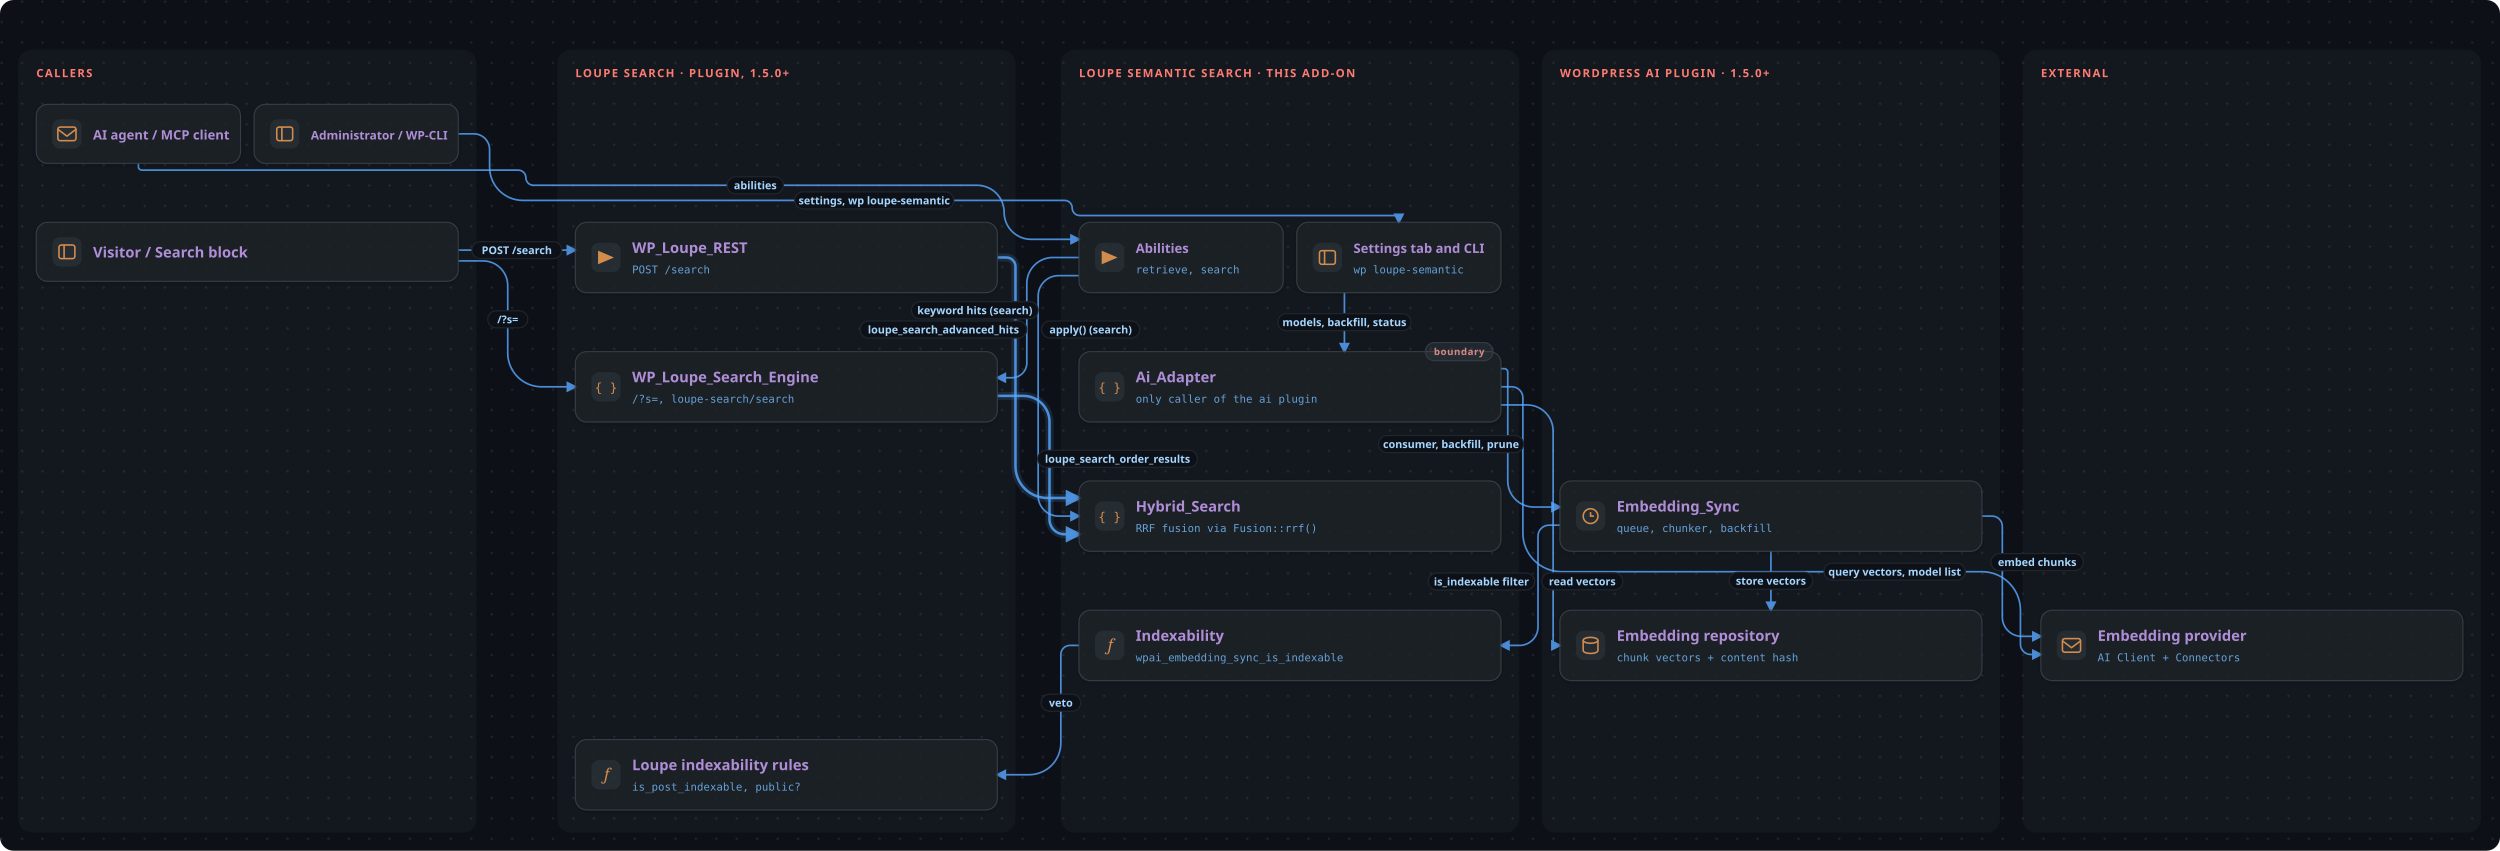
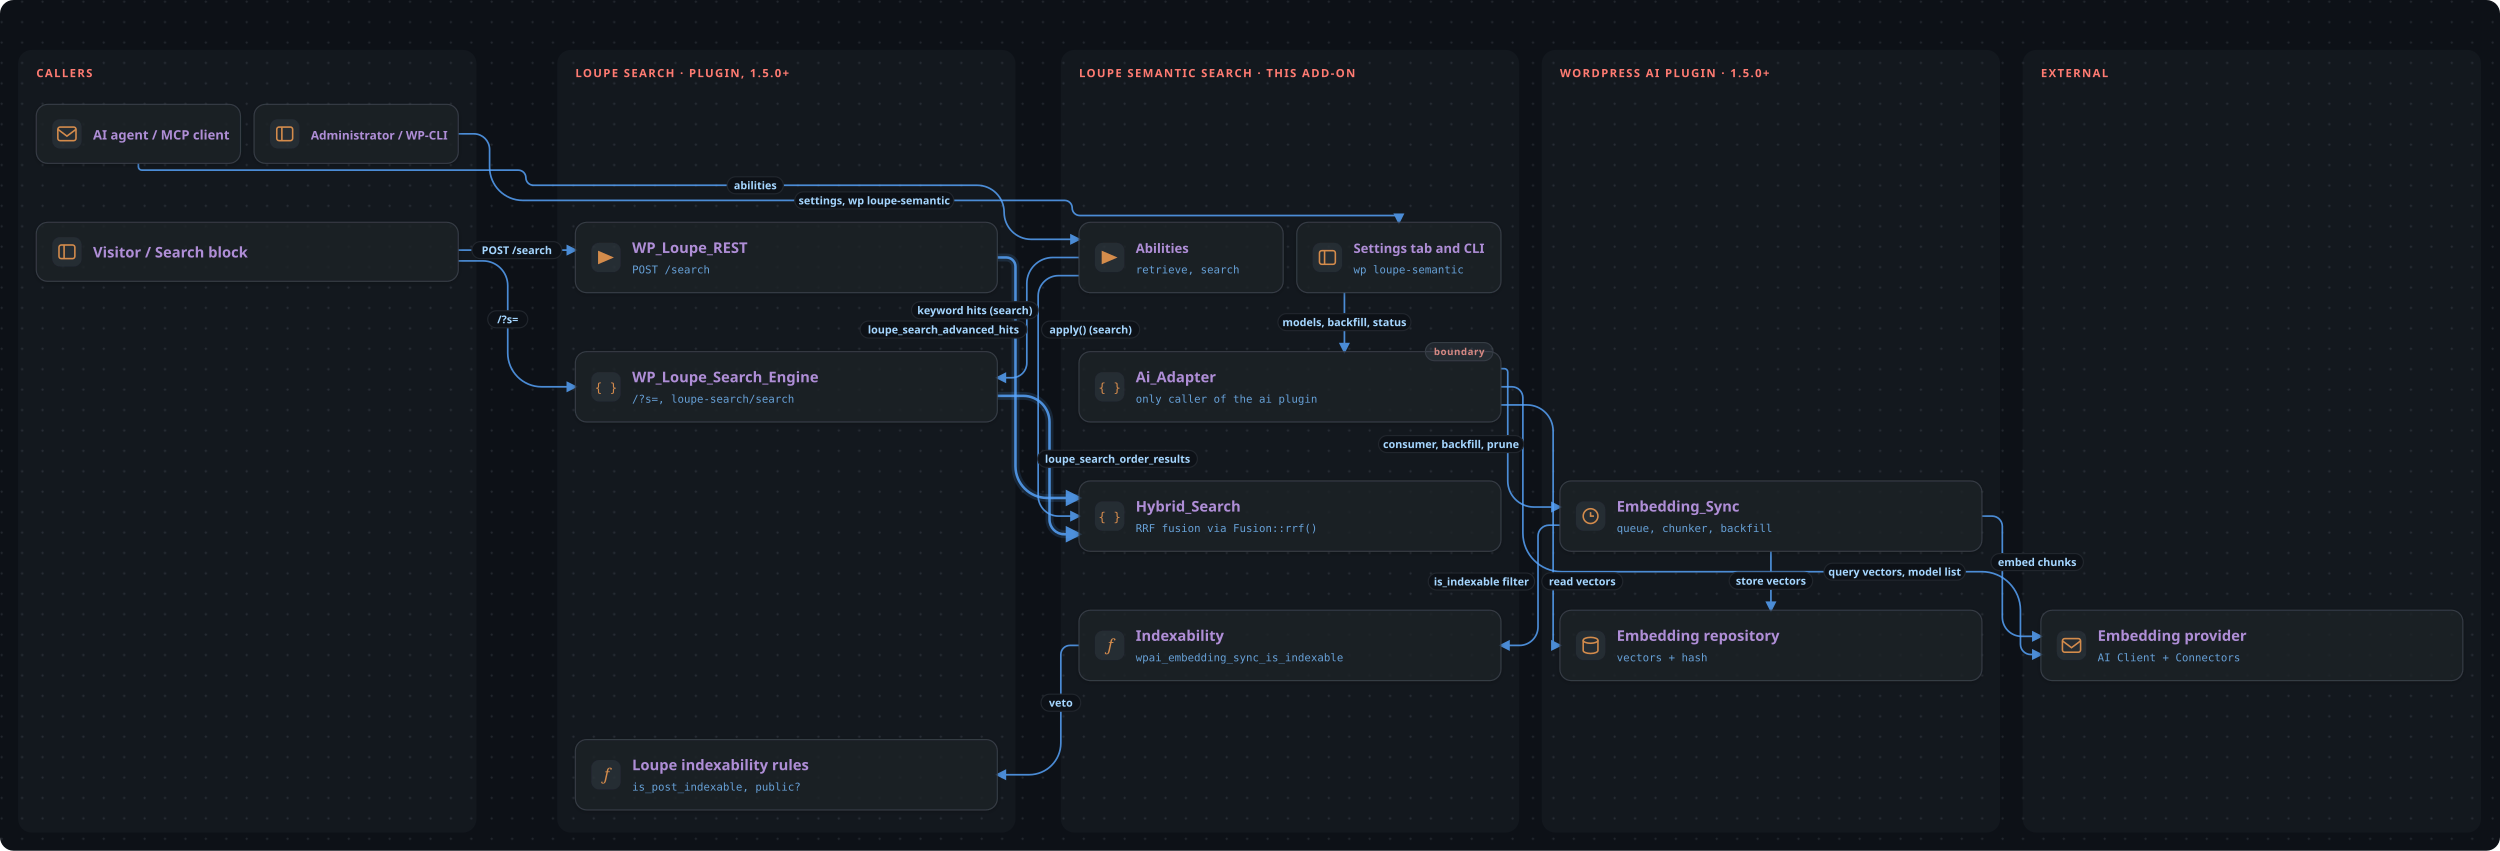
<svg xmlns="http://www.w3.org/2000/svg" viewBox="0 0 2204 750" width="2204" height="750" role="img" aria-label="System context (current)" font-family="-apple-system, BlinkMacSystemFont, &quot;Segoe UI&quot;, &quot;Noto Sans&quot;, Helvetica, Arial, sans-serif">
  <defs>
    <pattern id="dots" width="18" height="18" patternUnits="userSpaceOnUse">
      <circle cx="1.5" cy="1.5" r="1" fill="rgba(110,118,129,.22)" />
    </pattern>
    <marker id="mk-added" viewBox="0 0 10 10" refX="8" refY="5" markerWidth="6.5" markerHeight="6.5" orient="auto-start-reverse">
      <path d="M0,0 L10,5 L0,10 z" fill="#3fb950" />
    </marker>
    <marker id="mko-added" viewBox="0 0 10 10" refX="10" refY="5" markerWidth="6.5" markerHeight="6.5" orient="auto-start-reverse">
      <path d="M2,1 L10,5 L2,9" fill="none" stroke="#3fb950" stroke-width="1.6" stroke-linecap="round" stroke-linejoin="round" />
    </marker>
    <marker id="mk-modified" viewBox="0 0 10 10" refX="8" refY="5" markerWidth="6.5" markerHeight="6.5" orient="auto-start-reverse">
      <path d="M0,0 L10,5 L0,10 z" fill="#d29922" />
    </marker>
    <marker id="mko-modified" viewBox="0 0 10 10" refX="10" refY="5" markerWidth="6.5" markerHeight="6.5" orient="auto-start-reverse">
      <path d="M2,1 L10,5 L2,9" fill="none" stroke="#d29922" stroke-width="1.6" stroke-linecap="round" stroke-linejoin="round" />
    </marker>
    <marker id="mk-removed" viewBox="0 0 10 10" refX="8" refY="5" markerWidth="6.5" markerHeight="6.5" orient="auto-start-reverse">
      <path d="M0,0 L10,5 L0,10 z" fill="#f85149" />
    </marker>
    <marker id="mko-removed" viewBox="0 0 10 10" refX="10" refY="5" markerWidth="6.5" markerHeight="6.5" orient="auto-start-reverse">
      <path d="M2,1 L10,5 L2,9" fill="none" stroke="#f85149" stroke-width="1.6" stroke-linecap="round" stroke-linejoin="round" />
    </marker>
    <marker id="mk-neutral" viewBox="0 0 10 10" refX="8" refY="5" markerWidth="6.5" markerHeight="6.5" orient="auto-start-reverse">
      <path d="M0,0 L10,5 L0,10 z" fill="#58a6ff" />
    </marker>
    <marker id="mko-neutral" viewBox="0 0 10 10" refX="10" refY="5" markerWidth="6.5" markerHeight="6.5" orient="auto-start-reverse">
      <path d="M2,1 L10,5 L2,9" fill="none" stroke="#58a6ff" stroke-width="1.6" stroke-linecap="round" stroke-linejoin="round" />
    </marker>
  </defs>
  <rect x="0" y="0" width="2204" height="750" rx="12" fill="#0d1117" />
  <rect x="0" y="0" width="2204" height="750" rx="12" fill="url(#dots)" />
  <g>
    <rect class="lanebox" x="16" y="44" width="404" height="690" rx="12" fill="rgba(110,118,129,.07)" />
    <text class="lanelabel" x="32" y="68" font-size="10" font-weight="700" letter-spacing=".12em" fill="#ff7b72">CALLERS</text>
    <rect class="lanebox" x="491.24" y="44" width="404" height="690" rx="12" fill="rgba(110,118,129,.07)" />
    <text class="lanelabel" x="507.24" y="68" font-size="10" font-weight="700" letter-spacing=".12em" fill="#ff7b72">LOUPE SEARCH · PLUGIN, 1.5.0+</text>
    <rect class="lanebox" x="935.24" y="44" width="404" height="690" rx="12" fill="rgba(110,118,129,.07)" />
    <text class="lanelabel" x="951.24" y="68" font-size="10" font-weight="700" letter-spacing=".12em" fill="#ff7b72">LOUPE SEMANTIC SEARCH · THIS ADD-ON</text>
    <rect class="lanebox" x="1359.24" y="44" width="404" height="690" rx="12" fill="rgba(110,118,129,.07)" />
    <text class="lanelabel" x="1375.24" y="68" font-size="10" font-weight="700" letter-spacing=".12em" fill="#ff7b72">WORDPRESS AI PLUGIN · 1.5.0+</text>
    <rect class="lanebox" x="1783.24" y="44" width="404" height="690" rx="12" fill="rgba(110,118,129,.07)" />
    <text class="lanelabel" x="1799.24" y="68" font-size="10" font-weight="700" letter-spacing=".12em" fill="#ff7b72">EXTERNAL</text>
  </g>
  <g>
    <path class="edge edge-neutral context" d="M404,230 L425.81,230 C437.86,230 447.62,239.76 447.62,251.81 L447.62,311.19 C447.62,327.65 460.97,341 477.43,341 L507.24,341" marker-end="url(#mk-neutral)" fill="none" stroke="#58a6ff" stroke-width="1.5" opacity="0.82" />
    <path class="edge edge-neutral context" d="M404,220.5 L507.24,220.5" marker-end="url(#mk-neutral)" fill="none" stroke="#58a6ff" stroke-width="1.5" opacity="0.82" />
    <path class="edge edge-neutral context" d="M122,144 L122,147 C122,148.66 123.34,150 125,150 L456.95,150 C460.64,150 463.62,152.98 463.62,156.67 C463.62,160.35 466.6,163.33 470.29,163.33 L861.41,163.33 C874.57,163.33 885.24,174 885.24,187.17 C885.24,200.33 895.91,211 909.07,211 L951.24,211" marker-end="url(#mk-neutral)" fill="none" stroke="#58a6ff" stroke-width="1.5" opacity="0.82" />
    <path class="edge edge-neutral context" d="M404,118 L417.81,118 C425.44,118 431.62,124.18 431.62,131.81 L431.62,147.33 C431.62,163.53 444.75,176.67 460.95,176.67 L938.57,176.67 C942.26,176.67 945.24,179.65 945.24,183.33 C945.24,187.02 948.22,190 951.91,190 L1230.24,190 C1231.9,190 1233.24,191.34 1233.24,193 L1233.24,196" marker-end="url(#mk-neutral)" fill="none" stroke="#58a6ff" stroke-width="1.5" opacity="0.82" />
    <path class="glow" stroke="#58a6ff" d="M879.24,349 L902.24,349 C914.94,349 925.24,359.3 925.24,372 L925.24,458 C925.24,465.18 931.06,471 938.24,471 L951.24,471" fill="none" stroke-width="7" opacity="0.14" />
    <path class="edge edge-neutral hero context" d="M879.24,349 L902.24,349 C914.94,349 925.24,359.3 925.24,372 L925.24,458 C925.24,465.18 931.06,471 938.24,471 L951.24,471" marker-end="url(#mk-neutral)" fill="none" stroke="#58a6ff" stroke-width="2.25" opacity="0.82" />
    <path class="glow" stroke="#58a6ff" d="M879.24,227 L887.24,227 C891.66,227 895.24,230.58 895.24,235 L895.24,411 C895.24,426.46 907.78,439 923.24,439 L951.24,439" fill="none" stroke-width="7" opacity="0.14" />
    <path class="edge edge-neutral hero context" d="M879.24,227 L887.24,227 C891.66,227 895.24,230.58 895.24,235 L895.24,411 C895.24,426.46 907.78,439 923.24,439 L951.24,439" marker-end="url(#mk-neutral)" fill="none" stroke="#58a6ff" stroke-width="2.25" opacity="0.82" />
    <path class="edge edge-neutral context" d="M951.24,227 L928.24,227 C915.54,227 905.24,237.3 905.24,250 L905.24,320 C905.24,327.18 899.42,333 892.24,333 L879.24,333" marker-end="url(#mk-neutral)" fill="none" stroke="#58a6ff" stroke-width="1.5" opacity="0.82" />
    <path class="edge edge-neutral context" d="M951.24,243 L933.24,243 C923.3,243 915.24,251.06 915.24,261 L915.24,437 C915.24,446.94 923.3,455 933.24,455 L951.24,455" marker-end="url(#mk-neutral)" fill="none" stroke="#58a6ff" stroke-width="1.5" opacity="0.82" />
    <path class="edge edge-neutral context" d="M951.24,569 L943.24,569 C938.82,569 935.24,572.58 935.24,577 L935.24,655 C935.24,670.46 922.7,683 907.24,683 L879.24,683" marker-end="url(#mk-neutral)" fill="none" stroke="#58a6ff" stroke-width="1.5" opacity="0.82" />
    <path class="edge edge-neutral context" d="M1185.24,258 L1185.24,310" marker-end="url(#mk-neutral)" fill="none" stroke="#58a6ff" stroke-width="1.5" opacity="0.82" />
    <path class="edge edge-neutral context" d="M1323.24,325 L1326.24,325 C1327.9,325 1329.24,326.34 1329.24,328 L1329.24,424 C1329.24,436.7 1339.54,447 1352.24,447 L1375.24,447" marker-end="url(#mk-neutral)" fill="none" stroke="#58a6ff" stroke-width="1.5" opacity="0.82" />
    <path class="edge edge-neutral context" d="M1323.24,357 L1346.24,357 C1358.94,357 1369.24,367.3 1369.24,380 L1369.24,566 C1369.24,567.66 1370.58,569 1372.24,569 L1375.24,569" marker-end="url(#mk-neutral)" fill="none" stroke="#58a6ff" stroke-width="1.5" opacity="0.82" />
    <path class="edge edge-neutral context" d="M1375.24,463 L1365.57,463 C1360.23,463 1355.91,467.33 1355.91,472.67 L1355.91,552.67 C1355.91,561.69 1348.59,569 1339.57,569 L1323.24,569" marker-end="url(#mk-neutral)" fill="none" stroke="#58a6ff" stroke-width="1.5" opacity="0.82" />
    <path class="edge edge-neutral context" d="M1561.24,486 L1561.24,538" marker-end="url(#mk-neutral)" fill="none" stroke="#58a6ff" stroke-width="1.5" opacity="0.82" />
    <path class="edge edge-neutral context" d="M1747.24,455 L1756.24,455 C1761.21,455 1765.24,459.03 1765.24,464 L1765.24,544 C1765.24,553.39 1772.85,561 1782.24,561 L1799.24,561" marker-end="url(#mk-neutral)" fill="none" stroke="#58a6ff" stroke-width="1.5" opacity="0.82" />
    <path class="edge edge-neutral context" d="M1323.24,341 L1332.91,341 C1338.25,341 1342.57,345.33 1342.57,350.67 L1342.57,470 C1342.57,488.78 1357.8,504 1376.57,504 L1747.24,504 C1766.02,504 1781.24,519.22 1781.24,538 L1781.24,568 C1781.24,572.97 1785.27,577 1790.24,577 L1799.24,577" marker-end="url(#mk-neutral)" fill="none" stroke="#58a6ff" stroke-width="1.5" opacity="0.82" />
  </g>
  <g>
    <g class="cardsh context" filter="drop-shadow(0 1px 2px rgba(0,0,0,.28))" opacity="0.82">
      <rect class="card" x="32" y="92" width="180" height="52" rx="10" fill="#1c2128" stroke-width="1" stroke="#3d444d" />
      <rect class="chip" x="46" y="105" width="26" height="26" rx="7" fill="rgba(110,118,129,.18)" />
      <g>
        <rect class="glyph-stroke" x="51" y="112" width="16" height="12" rx="2" stroke="#ffa657" stroke-width="1.4" fill="none" />
        <path class="glyph-stroke" d="M51,114 l8,6 8,-6" stroke="#ffa657" stroke-width="1.4" fill="none" />
      </g>
      <text class="ntitle" x="82" y="123" font-size="11.5" font-weight="600" fill="#d2a8ff">AI agent / MCP client</text>
    </g>
    <g class="cardsh context" filter="drop-shadow(0 1px 2px rgba(0,0,0,.28))" opacity="0.82">
      <rect class="card" x="224" y="92" width="180" height="52" rx="10" fill="#1c2128" stroke-width="1" stroke="#3d444d" />
      <rect class="chip" x="238" y="105" width="26" height="26" rx="7" fill="rgba(110,118,129,.18)" />
      <g>
        <rect class="glyph-stroke" x="244" y="112" width="14" height="12" rx="2" stroke="#ffa657" stroke-width="1.4" fill="none" />
        <path class="glyph-stroke" d="M248.5,112 v12" stroke="#ffa657" stroke-width="1.4" fill="none" />
      </g>
      <text class="ntitle" x="274" y="123" font-size="10.5" font-weight="600" fill="#d2a8ff">Administrator / WP-CLI</text>
    </g>
    <g class="cardsh context" filter="drop-shadow(0 1px 2px rgba(0,0,0,.28))" opacity="0.82">
      <rect class="card" x="32" y="196" width="372" height="52" rx="10" fill="#1c2128" stroke-width="1" stroke="#3d444d" />
      <rect class="chip" x="46" y="209" width="26" height="26" rx="7" fill="rgba(110,118,129,.18)" />
      <g>
        <rect class="glyph-stroke" x="52" y="216" width="14" height="12" rx="2" stroke="#ffa657" stroke-width="1.4" fill="none" />
        <path class="glyph-stroke" d="M56.5,216 v12" stroke="#ffa657" stroke-width="1.4" fill="none" />
      </g>
      <text class="ntitle" x="82" y="227" font-size="13" font-weight="600" fill="#d2a8ff">Visitor / Search block</text>
    </g>
    <g class="cardsh context" filter="drop-shadow(0 1px 2px rgba(0,0,0,.28))" opacity="0.82">
      <rect class="card" x="507.24" y="196" width="372" height="62" rx="10" fill="#1c2128" stroke-width="1" stroke="#3d444d" />
      <rect class="chip" x="521.24" y="214" width="26" height="26" rx="7" fill="rgba(110,118,129,.18)" />
      <g>
        <path class="glyph" fill="#ffa657" d="M527.24,221 L541.24,227 L527.24,233 Z" />
      </g>
      <text class="ntitle" x="557.24" y="223" font-size="13" font-weight="600" fill="#d2a8ff">WP_Loupe_REST</text>
      <text class="nsub" x="557.24" y="241" font-size="9.5" fill="#79c0ff" font-family="ui-monospace, SFMono-Regular, &quot;SF Mono&quot;, Menlo, Consolas, monospace">POST /search</text>
    </g>
    <g class="cardsh context" filter="drop-shadow(0 1px 2px rgba(0,0,0,.28))" opacity="0.82">
      <rect class="card" x="507.24" y="310" width="372" height="62" rx="10" fill="#1c2128" stroke-width="1" stroke="#3d444d" />
      <rect class="chip" x="521.24" y="328" width="26" height="26" rx="7" fill="rgba(110,118,129,.18)" />
      <g>
        <text class="glyph" x="534.24" y="345.5" text-anchor="middle" fill="#ffa657" font-size="11" font-family="ui-monospace, SFMono-Regular, &quot;SF Mono&quot;, Menlo, Consolas, monospace">{ }</text>
      </g>
      <text class="ntitle" x="557.24" y="337" font-size="13" font-weight="600" fill="#d2a8ff">WP_Loupe_Search_Engine</text>
      <text class="nsub" x="557.24" y="355" font-size="9.5" fill="#79c0ff" font-family="ui-monospace, SFMono-Regular, &quot;SF Mono&quot;, Menlo, Consolas, monospace">/?s=, loupe-search/search</text>
    </g>
    <g class="cardsh context" filter="drop-shadow(0 1px 2px rgba(0,0,0,.28))" opacity="0.82">
      <rect class="card" x="507.24" y="652" width="372" height="62" rx="10" fill="#1c2128" stroke-width="1" stroke="#3d444d" />
      <rect class="chip" x="521.24" y="670" width="26" height="26" rx="7" fill="rgba(110,118,129,.18)" />
      <g>
        <text class="glyph" x="534.24" y="687.5" text-anchor="middle" fill="#ffa657" font-size="14" font-style="italic" font-family="Georgia,serif">ƒ</text>
      </g>
      <text class="ntitle" x="557.24" y="679" font-size="13" font-weight="600" fill="#d2a8ff">Loupe indexability rules</text>
      <text class="nsub" x="557.24" y="697" font-size="9.5" fill="#79c0ff" font-family="ui-monospace, SFMono-Regular, &quot;SF Mono&quot;, Menlo, Consolas, monospace">is_post_indexable, public?</text>
    </g>
    <g class="cardsh context" filter="drop-shadow(0 1px 2px rgba(0,0,0,.28))" opacity="0.82">
      <rect class="card" x="951.24" y="196" width="180" height="62" rx="10" fill="#1c2128" stroke-width="1" stroke="#3d444d" />
      <rect class="chip" x="965.24" y="214" width="26" height="26" rx="7" fill="rgba(110,118,129,.18)" />
      <g>
        <path class="glyph" fill="#ffa657" d="M971.24,221 L985.24,227 L971.24,233 Z" />
      </g>
      <text class="ntitle" x="1001.24" y="223" font-size="11.5" font-weight="600" fill="#d2a8ff">Abilities</text>
      <text class="nsub" x="1001.24" y="241" font-size="9.5" fill="#79c0ff" font-family="ui-monospace, SFMono-Regular, &quot;SF Mono&quot;, Menlo, Consolas, monospace">retrieve, search</text>
    </g>
    <g class="cardsh context" filter="drop-shadow(0 1px 2px rgba(0,0,0,.28))" opacity="0.82">
      <rect class="card" x="1143.24" y="196" width="180" height="62" rx="10" fill="#1c2128" stroke-width="1" stroke="#3d444d" />
      <rect class="chip" x="1157.24" y="214" width="26" height="26" rx="7" fill="rgba(110,118,129,.18)" />
      <g>
        <rect class="glyph-stroke" x="1163.24" y="221" width="14" height="12" rx="2" stroke="#ffa657" stroke-width="1.4" fill="none" />
        <path class="glyph-stroke" d="M1167.74,221 v12" stroke="#ffa657" stroke-width="1.4" fill="none" />
      </g>
      <text class="ntitle" x="1193.24" y="223" font-size="11.5" font-weight="600" fill="#d2a8ff">Settings tab and CLI</text>
      <text class="nsub" x="1193.24" y="241" font-size="9.5" fill="#79c0ff" font-family="ui-monospace, SFMono-Regular, &quot;SF Mono&quot;, Menlo, Consolas, monospace">wp loupe-semantic</text>
    </g>
    <g class="cardsh context" filter="drop-shadow(0 1px 2px rgba(0,0,0,.28))" opacity="0.82">
      <rect class="card" x="951.24" y="310" width="372" height="62" rx="10" fill="#1c2128" stroke-width="1" stroke="#3d444d" />
      <rect class="chip" x="965.24" y="328" width="26" height="26" rx="7" fill="rgba(110,118,129,.18)" />
      <g>
        <text class="glyph" x="978.24" y="345.5" text-anchor="middle" fill="#ffa657" font-size="11" font-family="ui-monospace, SFMono-Regular, &quot;SF Mono&quot;, Menlo, Consolas, monospace">{ }</text>
      </g>
      <text class="ntitle" x="1001.24" y="337" font-size="13" font-weight="600" fill="#d2a8ff">Ai_Adapter</text>
      <text class="nsub" x="1001.24" y="355" font-size="9.5" fill="#79c0ff" font-family="ui-monospace, SFMono-Regular, &quot;SF Mono&quot;, Menlo, Consolas, monospace">only caller of the ai plugin</text>
      <g class="bdg bdg-neutral">
        <rect x="1256.6" y="302" width="59.64" height="16" rx="8" fill="rgba(110,118,129,.18)" stroke="#3d444d" stroke-width="1" />
        <text x="1286.42" y="313" text-anchor="middle" font-size="8.5" font-weight="700" letter-spacing=".06em" fill="#ffa198">boundary</text>
      </g>
    </g>
    <g class="cardsh context" filter="drop-shadow(0 1px 2px rgba(0,0,0,.28))" opacity="0.82">
      <rect class="card" x="951.24" y="424" width="372" height="62" rx="10" fill="#1c2128" stroke-width="1" stroke="#3d444d" />
      <rect class="chip" x="965.24" y="442" width="26" height="26" rx="7" fill="rgba(110,118,129,.18)" />
      <g>
        <text class="glyph" x="978.24" y="459.5" text-anchor="middle" fill="#ffa657" font-size="11" font-family="ui-monospace, SFMono-Regular, &quot;SF Mono&quot;, Menlo, Consolas, monospace">{ }</text>
      </g>
      <text class="ntitle" x="1001.24" y="451" font-size="13" font-weight="600" fill="#d2a8ff">Hybrid_Search</text>
      <text class="nsub" x="1001.24" y="469" font-size="9.5" fill="#79c0ff" font-family="ui-monospace, SFMono-Regular, &quot;SF Mono&quot;, Menlo, Consolas, monospace">RRF fusion via Fusion::rrf()</text>
    </g>
    <g class="cardsh context" filter="drop-shadow(0 1px 2px rgba(0,0,0,.28))" opacity="0.82">
      <rect class="card" x="951.24" y="538" width="372" height="62" rx="10" fill="#1c2128" stroke-width="1" stroke="#3d444d" />
      <rect class="chip" x="965.24" y="556" width="26" height="26" rx="7" fill="rgba(110,118,129,.18)" />
      <g>
        <text class="glyph" x="978.24" y="573.5" text-anchor="middle" fill="#ffa657" font-size="14" font-style="italic" font-family="Georgia,serif">ƒ</text>
      </g>
      <text class="ntitle" x="1001.24" y="565" font-size="13" font-weight="600" fill="#d2a8ff">Indexability</text>
      <text class="nsub" x="1001.24" y="583" font-size="9.5" fill="#79c0ff" font-family="ui-monospace, SFMono-Regular, &quot;SF Mono&quot;, Menlo, Consolas, monospace">wpai_embedding_sync_is_indexable</text>
    </g>
    <g class="cardsh context" filter="drop-shadow(0 1px 2px rgba(0,0,0,.28))" opacity="0.82">
      <rect class="card" x="1375.24" y="424" width="372" height="62" rx="10" fill="#1c2128" stroke-width="1" stroke="#3d444d" />
      <rect class="chip" x="1389.24" y="442" width="26" height="26" rx="7" fill="rgba(110,118,129,.18)" />
      <g>
        <circle class="glyph-stroke" stroke="#ffa657" stroke-width="1.4" fill="none" cx="1402.24" cy="455" r="6.5" />
        <path class="glyph-stroke" d="M1402.24,451.5 V455 H1405.24" stroke="#ffa657" stroke-width="1.4" fill="none" />
      </g>
      <text class="ntitle" x="1425.24" y="451" font-size="13" font-weight="600" fill="#d2a8ff">Embedding_Sync</text>
      <text class="nsub" x="1425.24" y="469" font-size="9.5" fill="#79c0ff" font-family="ui-monospace, SFMono-Regular, &quot;SF Mono&quot;, Menlo, Consolas, monospace">queue, chunker, backfill</text>
    </g>
    <g class="cardsh context" filter="drop-shadow(0 1px 2px rgba(0,0,0,.28))" opacity="0.82">
      <rect class="card" x="1375.24" y="538" width="372" height="62" rx="10" fill="#1c2128" stroke-width="1" stroke="#3d444d" />
      <rect class="chip" x="1389.24" y="556" width="26" height="26" rx="7" fill="rgba(110,118,129,.18)" />
      <g>
        <ellipse class="glyph-stroke" stroke="#ffa657" stroke-width="1.4" fill="none" cx="1402.24" cy="564.5" rx="6.5" ry="2.6" />
        <path class="glyph-stroke" d="M1395.74,564.5 v9 a6.5,2.6 0 0 0 13 0 v-9" stroke="#ffa657" stroke-width="1.4" fill="none" />
      </g>
      <text class="ntitle" x="1425.24" y="565" font-size="13" font-weight="600" fill="#d2a8ff">Embedding repository</text>
-       <text class="nsub" x="1425.24" y="583" font-size="9.5" fill="#79c0ff" font-family="ui-monospace, SFMono-Regular, &quot;SF Mono&quot;, Menlo, Consolas, monospace">chunk vectors + content hash</text>
+       <text class="nsub" x="1425.24" y="583" font-size="9.5" fill="#79c0ff" font-family="ui-monospace, SFMono-Regular, &quot;SF Mono&quot;, Menlo, Consolas, monospace">vectors + hash</text>
    </g>
    <g class="cardsh context" filter="drop-shadow(0 1px 2px rgba(0,0,0,.28))" opacity="0.82">
      <rect class="card" x="1799.24" y="538" width="372" height="62" rx="10" fill="#1c2128" stroke-width="1" stroke="#3d444d" />
      <rect class="chip" x="1813.24" y="556" width="26" height="26" rx="7" fill="rgba(110,118,129,.18)" />
      <g>
        <rect class="glyph-stroke" x="1818.24" y="563" width="16" height="12" rx="2" stroke="#ffa657" stroke-width="1.4" fill="none" />
        <path class="glyph-stroke" d="M1818.24,565 l8,6 8,-6" stroke="#ffa657" stroke-width="1.4" fill="none" />
      </g>
      <text class="ntitle" x="1849.24" y="565" font-size="13" font-weight="600" fill="#d2a8ff">Embedding provider</text>
      <text class="nsub" x="1849.24" y="583" font-size="9.5" fill="#79c0ff" font-family="ui-monospace, SFMono-Regular, &quot;SF Mono&quot;, Menlo, Consolas, monospace">AI Client + Connectors</text>
    </g>
  </g>
  <g>
    <g>
      <rect class="lpill" x="429.97" y="274" width="35.31" height="15" rx="7.5" fill="#0d1117" stroke="#21262d" stroke-width="1" />
      <text class="ltext" x="447.62" y="285" text-anchor="middle" font-size="9.5" font-weight="600" fill="#a5d6ff">/?s=</text>
    </g>
    <g>
      <rect class="lpill" x="416" y="213" width="79.24" height="15" rx="7.5" fill="#0d1117" stroke="#21262d" stroke-width="1" />
      <text class="ltext" x="455.62" y="224" text-anchor="middle" font-size="9.5" font-weight="600" fill="#a5d6ff">POST /search</text>
    </g>
    <g>
      <rect class="lpill" x="641.06" y="155.83" width="49.57" height="15" rx="7.5" fill="#0d1117" stroke="#21262d" stroke-width="1" />
      <text class="ltext" x="665.85" y="166.83" text-anchor="middle" font-size="9.5" font-weight="600" fill="#a5d6ff">abilities</text>
    </g>
    <g>
      <rect class="lpill" x="700.63" y="169.17" width="140.24" height="15" rx="7.5" fill="#0d1117" stroke="#21262d" stroke-width="1" />
      <text class="ltext" x="770.75" y="180.17" text-anchor="middle" font-size="9.5" font-weight="600" fill="#a5d6ff">settings, wp loupe-semantic</text>
    </g>
    <g>
      <rect class="lpill" x="914.84" y="397" width="140.81" height="15" rx="7.5" fill="#0d1117" stroke="#21262d" stroke-width="1" />
      <text class="ltext" x="985.24" y="408" text-anchor="middle" font-size="9.5" font-weight="600" fill="#a5d6ff">loupe_search_order_results</text>
    </g>
    <g>
      <rect class="lpill" x="758.26" y="283" width="146.98" height="15" rx="7.5" fill="#0d1117" stroke="#21262d" stroke-width="1" />
      <text class="ltext" x="831.75" y="294" text-anchor="middle" font-size="9.5" font-weight="600" fill="#a5d6ff">loupe_search_advanced_hits</text>
    </g>
    <g>
      <rect class="lpill" x="803.55" y="266" width="111.69" height="15" rx="7.5" fill="#0d1117" stroke="#21262d" stroke-width="1" />
      <text class="ltext" x="859.4" y="277" text-anchor="middle" font-size="9.5" font-weight="600" fill="#a5d6ff">keyword hits (search)</text>
    </g>
    <g>
      <rect class="lpill" x="918.24" y="283" width="86.5" height="15" rx="7.5" fill="#0d1117" stroke="#21262d" stroke-width="1" />
      <text class="ltext" x="961.49" y="294" text-anchor="middle" font-size="9.5" font-weight="600" fill="#a5d6ff">apply() (search)</text>
    </g>
    <g>
      <rect class="lpill" x="917.73" y="612" width="35.03" height="15" rx="7.5" fill="#0d1117" stroke="#21262d" stroke-width="1" />
      <text class="ltext" x="935.24" y="623" text-anchor="middle" font-size="9.5" font-weight="600" fill="#a5d6ff">veto</text>
    </g>
    <g>
      <rect class="lpill" x="1126.6" y="276.5" width="117.29" height="15" rx="7.5" fill="#0d1117" stroke="#21262d" stroke-width="1" />
      <text class="ltext" x="1185.24" y="287.5" text-anchor="middle" font-size="9.5" font-weight="600" fill="#a5d6ff">models, backfill, status</text>
    </g>
    <g>
      <rect class="lpill" x="1215.28" y="384" width="127.93" height="15" rx="7.5" fill="#0d1117" stroke="#21262d" stroke-width="1" />
      <text class="ltext" x="1279.24" y="395" text-anchor="middle" font-size="9.5" font-weight="600" fill="#a5d6ff">consumer, backfill, prune</text>
    </g>
    <g>
      <rect class="lpill" x="1359.24" y="505" width="71.41" height="15" rx="7.5" fill="#0d1117" stroke="#21262d" stroke-width="1" />
      <text class="ltext" x="1394.95" y="516" text-anchor="middle" font-size="9.5" font-weight="600" fill="#a5d6ff">read vectors</text>
    </g>
    <g>
      <rect class="lpill" x="1259.12" y="505.17" width="93.79" height="15" rx="7.5" fill="#0d1117" stroke="#21262d" stroke-width="1" />
      <text class="ltext" x="1306.01" y="516.17" text-anchor="middle" font-size="9.5" font-weight="600" fill="#a5d6ff">is_indexable filter</text>
    </g>
    <g>
      <rect class="lpill" x="1524.42" y="504.5" width="73.64" height="15" rx="7.5" fill="#0d1117" stroke="#21262d" stroke-width="1" />
      <text class="ltext" x="1561.24" y="515.5" text-anchor="middle" font-size="9.5" font-weight="600" fill="#a5d6ff">store vectors</text>
    </g>
    <g>
      <rect class="lpill" x="1755.24" y="488" width="81.49" height="15" rx="7.5" fill="#0d1117" stroke="#21262d" stroke-width="1" />
      <text class="ltext" x="1795.99" y="499" text-anchor="middle" font-size="9.5" font-weight="600" fill="#a5d6ff">embed chunks</text>
    </g>
    <g>
      <rect class="lpill" x="1608.06" y="496.5" width="124.56" height="15" rx="7.5" fill="#0d1117" stroke="#21262d" stroke-width="1" />
      <text class="ltext" x="1670.34" y="507.5" text-anchor="middle" font-size="9.5" font-weight="600" fill="#a5d6ff">query vectors, model list</text>
    </g>
  </g>
</svg>
